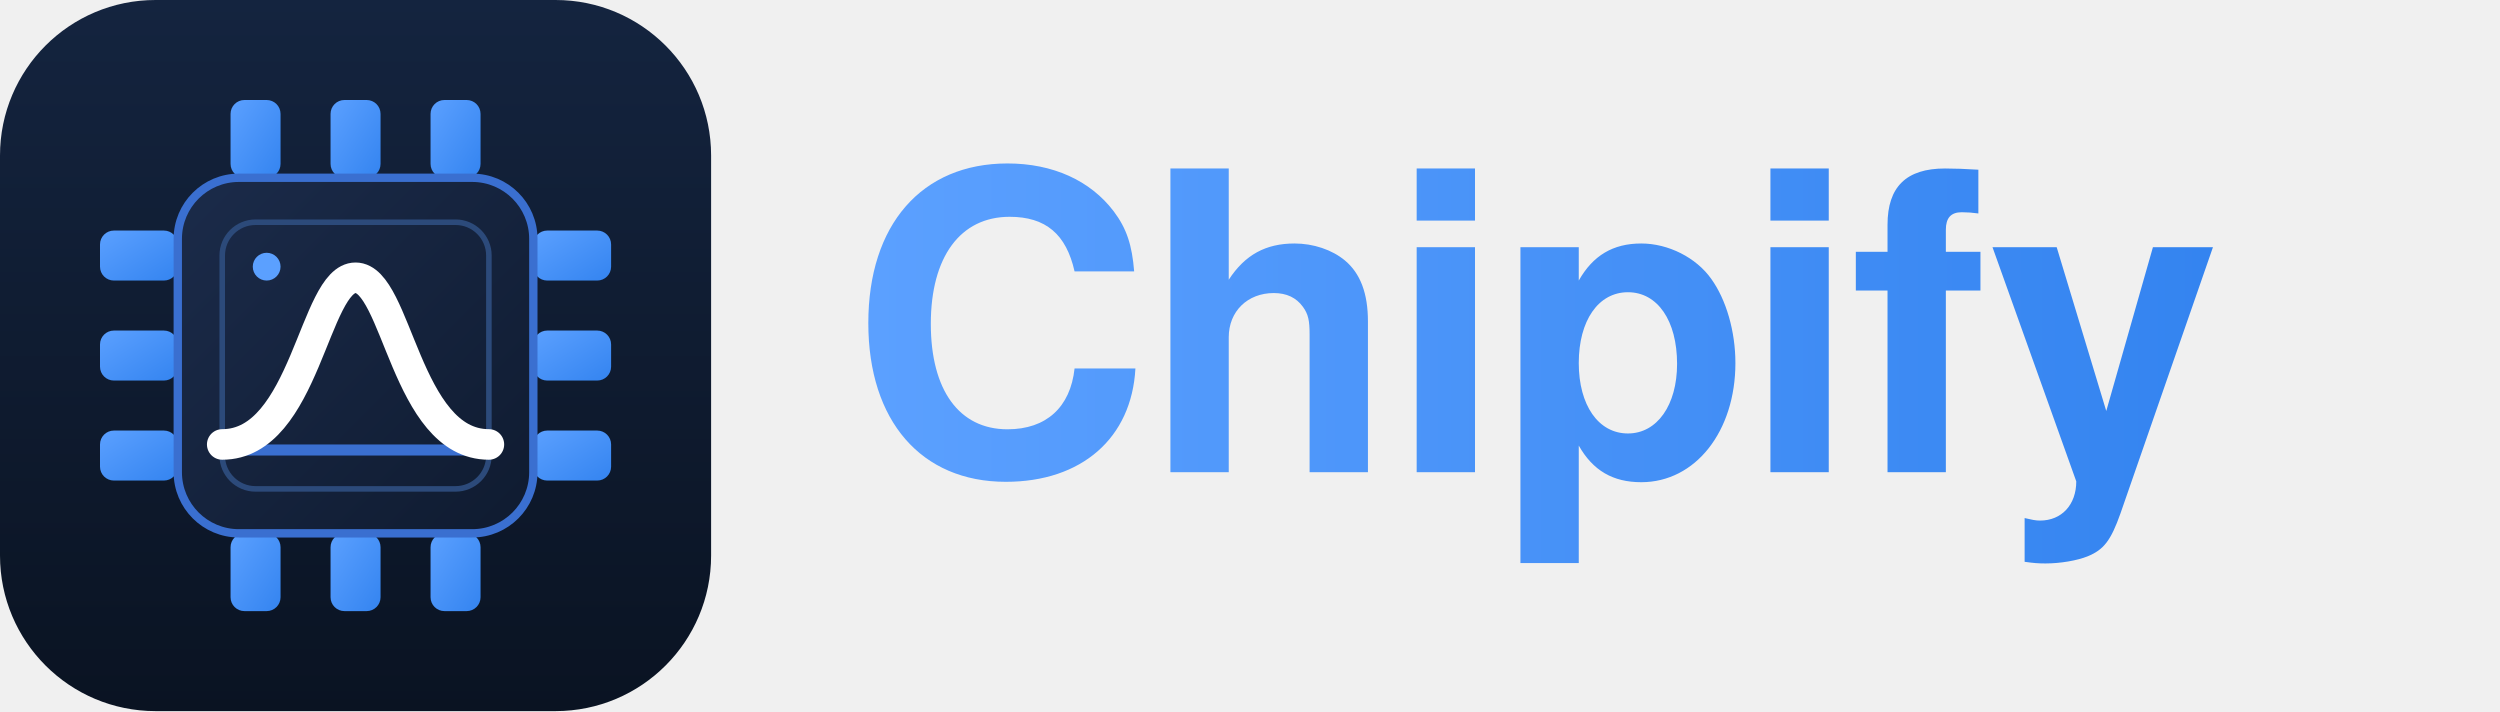
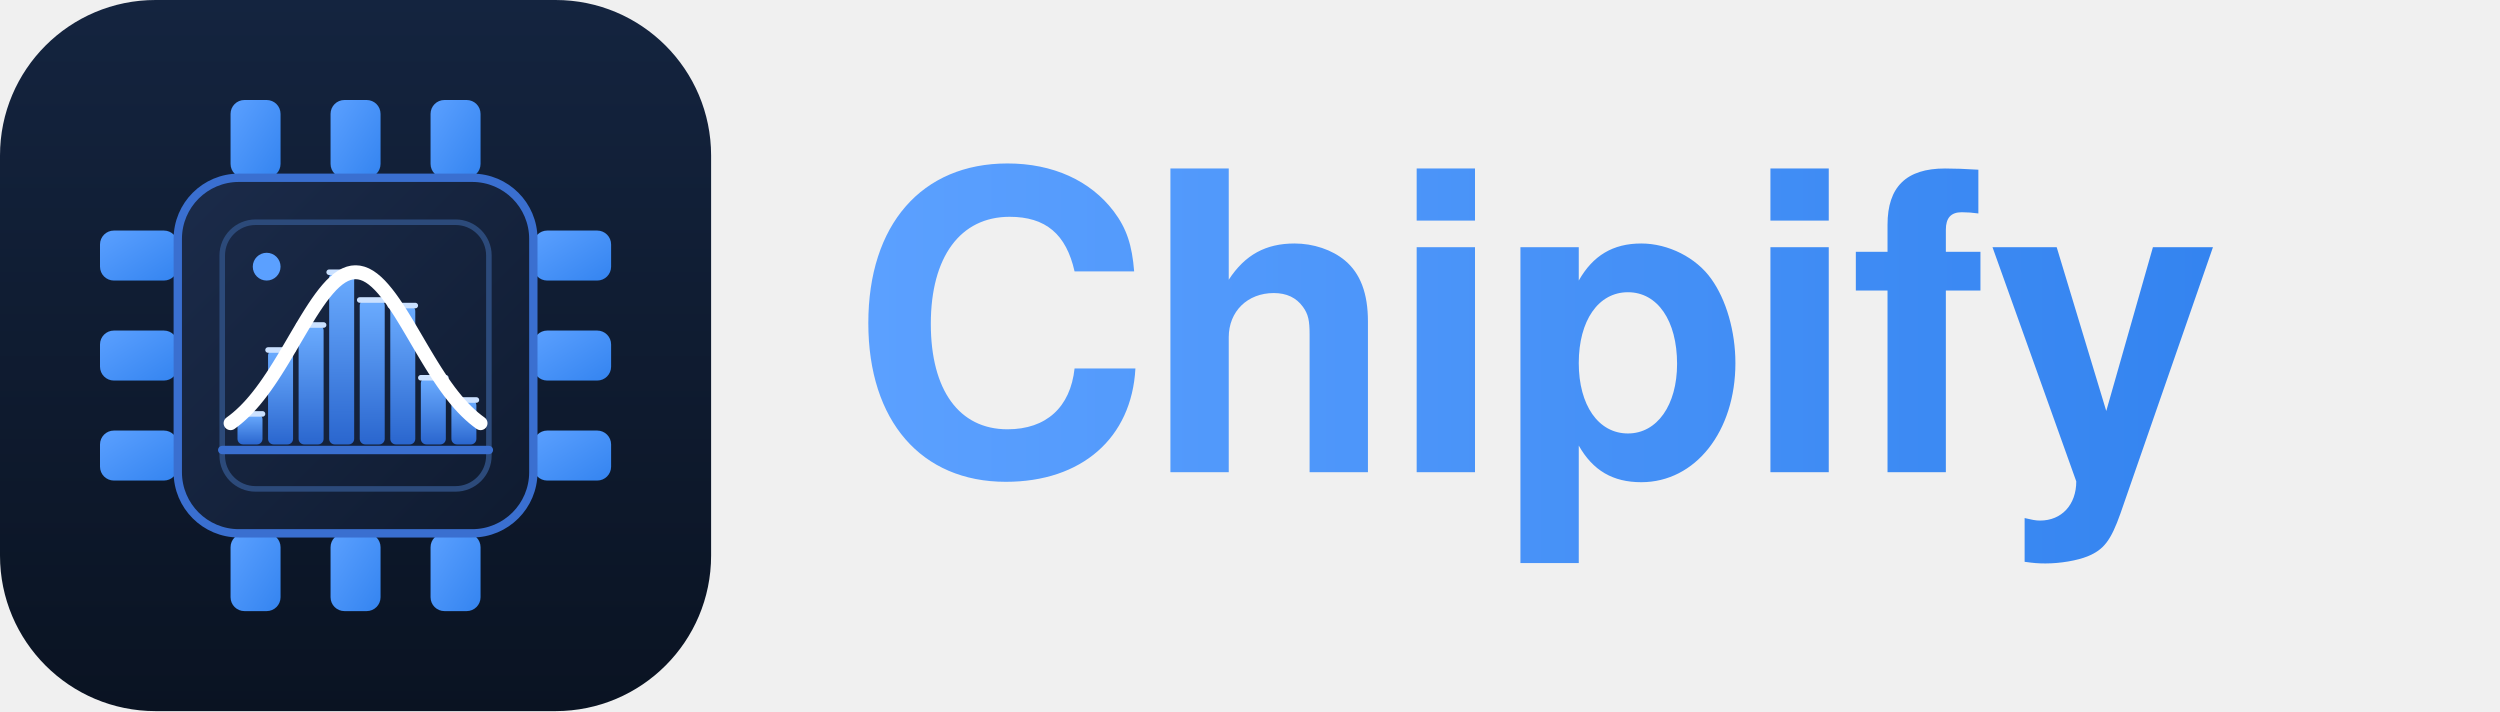
<svg xmlns="http://www.w3.org/2000/svg" width="900" height="256" viewBox="0 0 900 256" role="img" aria-label="Chipify">
  <defs>
    <linearGradient id="tile" x1="0" y1="0" x2="0" y2="1">
      <stop offset="0" stop-color="#14243F" />
      <stop offset="1" stop-color="#0A1322" />
    </linearGradient>
    <linearGradient id="body" x1="0" y1="0" x2="1" y2="1">
      <stop offset="0" stop-color="#1B2B4A" />
      <stop offset="1" stop-color="#0F1B30" />
    </linearGradient>
    <linearGradient id="pin" x1="0" y1="0" x2="1" y2="1">
      <stop offset="0" stop-color="#5BA0FF" />
      <stop offset="1" stop-color="#3484F0" />
    </linearGradient>
+     <linearGradient id="bar" x1="0" y1="0" x2="0" y2="1">
+       <stop offset="0" stop-color="#6BACFF" />
+       <stop offset="1" stop-color="#2A66CE" />
+     </linearGradient>
    <linearGradient id="word" x1="0" y1="0" x2="1" y2="0">
      <stop offset="0" stop-color="#5BA0FF" />
      <stop offset="1" stop-color="#3484F0" />
    </linearGradient>
  </defs>
  <g>
    <rect x="0" y="0" width="256" height="256" rx="56" fill="url(#tile)" />
    <g fill="url(#pin)">
      <rect x="36" y="83" width="28" height="18" rx="5" />
+       <rect x="192" y="83" width="28" height="18" rx="5" />
      <rect x="36" y="119" width="28" height="18" rx="5" />
+       <rect x="192" y="119" width="28" height="18" rx="5" />
      <rect x="36" y="155" width="28" height="18" rx="5" />
-       <rect x="192" y="83" width="28" height="18" rx="5" />
-       <rect x="192" y="119" width="28" height="18" rx="5" />
      <rect x="192" y="155" width="28" height="18" rx="5" />
      <rect x="83" y="36" width="18" height="28" rx="5" />
+       <rect x="83" y="192" width="18" height="28" rx="5" />
      <rect x="119" y="36" width="18" height="28" rx="5" />
+       <rect x="119" y="192" width="18" height="28" rx="5" />
      <rect x="155" y="36" width="18" height="28" rx="5" />
-       <rect x="83" y="192" width="18" height="28" rx="5" />
-       <rect x="119" y="192" width="18" height="28" rx="5" />
      <rect x="155" y="192" width="18" height="28" rx="5" />
    </g>
    <rect x="64" y="64" width="128" height="128" rx="22" fill="url(#body)" stroke="#3A6FD0" stroke-width="3" />
    <rect x="80" y="80" width="96" height="96" rx="12" fill="none" stroke="#2C4A7A" stroke-width="2" />
    <circle cx="96" cy="96" r="5" fill="#5BA0FF" />
-     <line x1="78" y1="162" x2="178" y2="162" stroke="#3A6FD0" stroke-width="4" stroke-linecap="round" />
-     <path d="M80 160 C 110 160, 113 100, 128 100 C 143 100, 146 160, 176 160" fill="none" stroke="#FFFFFF" stroke-width="11" stroke-linecap="round" stroke-linejoin="round" />
+     <g>
+       <rect x="85.5" y="149.0" width="9.0" height="11.0" rx="2" fill="url(#bar)" />
+       <line x1="85.5" y1="149.0" x2="94.5" y2="149.0" stroke="#CBE1FF" stroke-width="2" stroke-linecap="round" />
+       <rect x="96.5" y="126.0" width="9.0" height="34.0" rx="2" fill="url(#bar)" />
+       <line x1="96.5" y1="126.0" x2="105.5" y2="126.0" stroke="#CBE1FF" stroke-width="2" stroke-linecap="round" />
+       <rect x="107.5" y="117.0" width="9.0" height="43.0" rx="2" fill="url(#bar)" />
+       <line x1="107.5" y1="117.0" x2="116.5" y2="117.0" stroke="#CBE1FF" stroke-width="2" stroke-linecap="round" />
+       <rect x="118.5" y="98.0" width="9.0" height="62.0" rx="2" fill="url(#bar)" />
+       <line x1="118.5" y1="98.0" x2="127.5" y2="98.0" stroke="#CBE1FF" stroke-width="2" stroke-linecap="round" />
+       <rect x="129.5" y="108.0" width="9.0" height="52.0" rx="2" fill="url(#bar)" />
+       <line x1="129.5" y1="108.0" x2="138.5" y2="108.0" stroke="#CBE1FF" stroke-width="2" stroke-linecap="round" />
+       <rect x="140.5" y="110.0" width="9.0" height="50.0" rx="2" fill="url(#bar)" />
+       <line x1="140.5" y1="110.0" x2="149.5" y2="110.0" stroke="#CBE1FF" stroke-width="2" stroke-linecap="round" />
+       <rect x="151.5" y="136.0" width="9.0" height="24.0" rx="2" fill="url(#bar)" />
+       <line x1="151.5" y1="136.0" x2="160.5" y2="136.0" stroke="#CBE1FF" stroke-width="2" stroke-linecap="round" />
+       <rect x="162.5" y="144.0" width="9.0" height="16.0" rx="2" fill="url(#bar)" />
+       <line x1="162.5" y1="144.0" x2="171.5" y2="144.0" stroke="#CBE1FF" stroke-width="2" stroke-linecap="round" />
+     </g>
+     <line x1="80" y1="162.0" x2="176" y2="162.0" stroke="#3A6FD0" stroke-width="3" stroke-linecap="round" />
+     <path d="M 83.00 152.35 L 84.25 151.42 L 85.50 150.41 L 86.75 149.31 L 88.00 148.13 L 89.25 146.86 L 90.50 145.50 L 91.75 144.05 L 93.00 142.51 L 94.25 140.89 L 95.50 139.18 L 96.75 137.39 L 98.00 135.53 L 99.25 133.60 L 100.50 131.61 L 101.75 129.57 L 103.00 127.49 L 104.25 125.38 L 105.50 123.25 L 106.75 121.11 L 108.00 118.99 L 109.25 116.88 L 110.50 114.82 L 111.75 112.80 L 113.00 110.86 L 114.25 109.00 L 115.50 107.24 L 116.75 105.60 L 118.00 104.09 L 119.25 102.71 L 120.50 101.50 L 121.75 100.45 L 123.00 99.58 L 124.25 98.89 L 125.50 98.40 L 126.75 98.10 L 128.00 98.00 L 129.25 98.10 L 130.50 98.40 L 131.75 98.89 L 133.00 99.58 L 134.25 100.45 L 135.50 101.50 L 136.75 102.71 L 138.00 104.09 L 139.25 105.60 L 140.50 107.24 L 141.75 109.00 L 143.00 110.86 L 144.25 112.80 L 145.50 114.82 L 146.75 116.88 L 148.00 118.99 L 149.25 121.11 L 150.50 123.25 L 151.75 125.38 L 153.00 127.49 L 154.25 129.57 L 155.50 131.61 L 156.75 133.60 L 158.00 135.53 L 159.25 137.39 L 160.50 139.18 L 161.75 140.89 L 163.00 142.51 L 164.25 144.05 L 165.50 145.50 L 166.75 146.86 L 168.00 148.13 L 169.25 149.31 L 170.50 150.41 L 171.75 151.42 L 173.00 152.35" fill="none" stroke="#FFFFFF" stroke-width="5" stroke-linecap="round" stroke-linejoin="round" />
  </g>
-   <text x="306" y="170" font-family="'Segoe UI', 'Helvetica Neue', Helvetica, Arial, sans-serif" font-size="150" font-weight="700" letter-spacing="-3" fill="url(#word)">Chipify</text>
+   <text x="306" y="170" font-family="'Segoe UI','Helvetica Neue',Helvetica,Arial,sans-serif" font-size="150" font-weight="700" letter-spacing="-3" fill="url(#word)">Chipify</text>
</svg>
